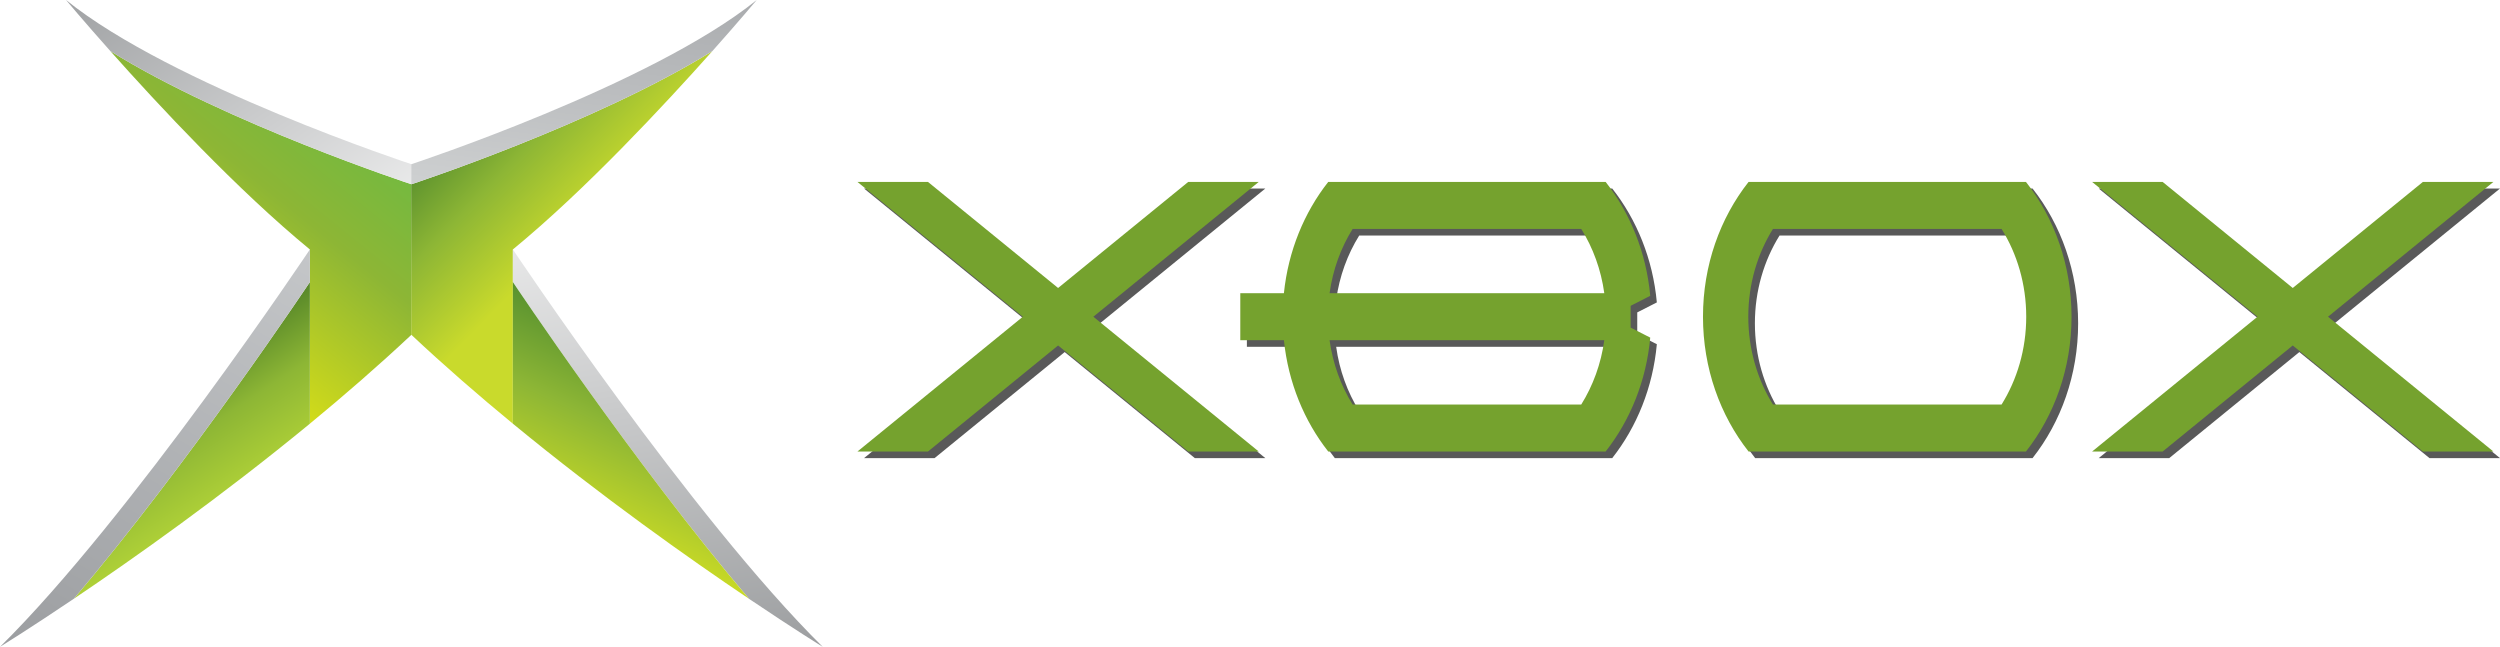
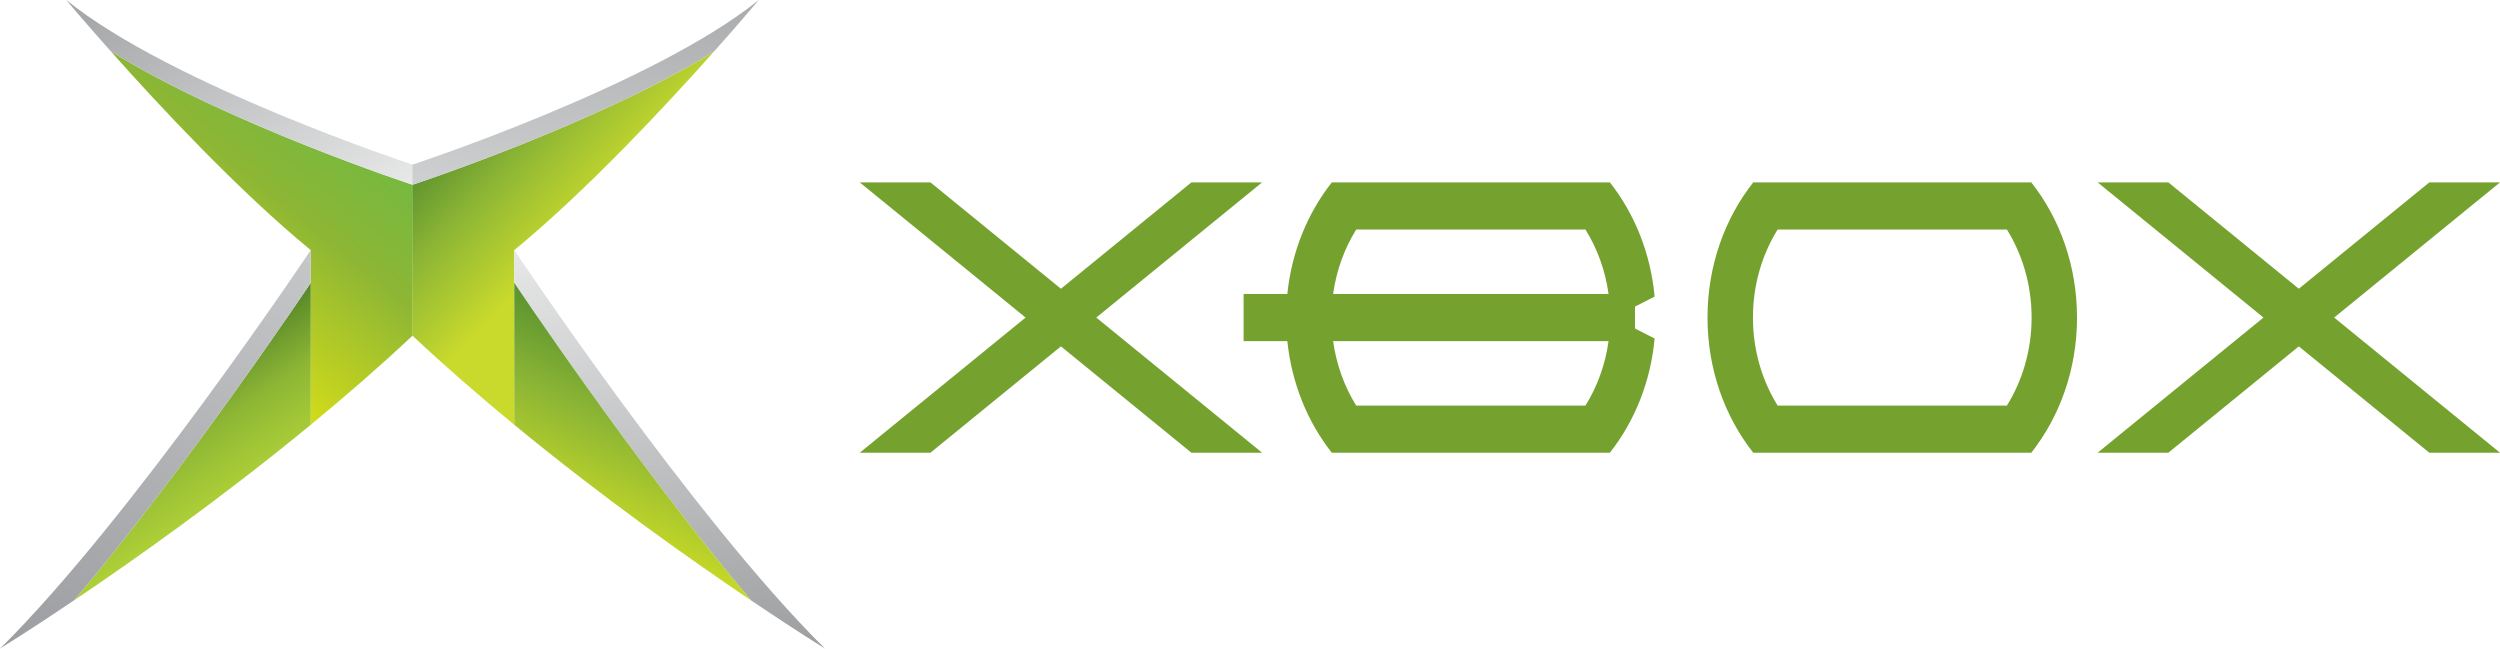
- <svg xmlns="http://www.w3.org/2000/svg" width="568.417" height="147.073" xml:space="preserve" version="1.1" id="svg21">
-   <defs id="defs21" />
-   <g id="g5" transform="translate(-0.512,-0.5)" style="fill:#000000;opacity:0.65">
-     <path fill="#93C83E" d="M 288.207,43.362 H 272.174 L 242.588,67.478 213,43.362 h -16.034 l 37.603,30.65 -37.603,30.649 H 213 l 29.587,-24.115 29.586,24.115 h 16.033 L 250.603,74.012 Z" style="display:inline;fill:#000000;fill-opacity:1" id="path3" />
-     <path fill="#93C83E" d="m 405.119,93.974 c -3.527,-5.67 -5.602,-12.546 -5.602,-19.962 0,-7.417 2.074,-14.294 5.602,-19.962 h 51.986 c 3.529,5.668 5.604,12.545 5.604,19.962 0,7.417 -2.074,14.292 -5.604,19.962 z M 462.66,43.379 V 43.36 h -63.094 v 0.018 c -6.441,8.19 -10.352,18.9 -10.352,30.634 0,11.731 3.91,22.444 10.352,30.632 v 0.018 h 63.094 v -0.018 c 6.441,-8.189 10.35,-18.9 10.35,-30.632 -10e-4,-11.734 -3.909,-22.444 -10.35,-30.633 M 309.553,93.974 c -2.665,-4.281 -4.497,-9.248 -5.239,-14.617 h 62.459 c -0.738,5.369 -2.57,10.336 -5.237,14.617 z m 0,-39.925 h 51.983 c 2.666,4.281 4.499,9.249 5.238,14.616 h -62.459 c 0.741,-5.367 2.573,-10.334 5.238,-14.616 m 63.214,17.481 4.455,-2.27 c -0.904,-9.863 -4.57,-18.813 -10.129,-25.881 V 43.36 h -63.096 v 0.018 c -5.448,6.926 -9.076,15.663 -10.068,25.286 h -9.916 v 10.691 h 9.916 c 0.992,9.626 4.619,18.36 10.068,25.288 v 0.018 h 63.096 v -0.02 c 5.559,-7.068 9.225,-16.02 10.129,-25.88 L 372.767,76.49 Z M 568.929,43.362 H 552.896 L 523.308,67.478 493.722,43.362 h -16.035 l 37.604,30.65 -37.604,30.649 h 16.035 l 29.586,-24.115 29.588,24.115 h 16.033 L 531.324,74.012 Z" style="display:inline;fill:#000000;fill-opacity:1" id="path5" />
-   </g>
-   <g id="g6" transform="translate(-0.012)">
-     <path fill="#93C83E" d="M 286.207,41.362 H 270.174 L 240.588,65.478 211,41.362 h -16.034 l 37.603,30.65 -37.603,30.649 H 211 l 29.587,-24.115 29.586,24.115 h 16.033 L 248.603,72.012 Z" style="display:inline;fill:#75a22e;fill-opacity:1" id="path2" />
-     <path fill="#93C83E" d="m 403.119,91.974 c -3.527,-5.67 -5.602,-12.546 -5.602,-19.962 0,-7.417 2.074,-14.294 5.602,-19.962 h 51.986 c 3.529,5.668 5.604,12.545 5.604,19.962 0,7.417 -2.074,14.292 -5.604,19.962 z M 460.66,41.379 V 41.36 h -63.094 v 0.018 c -6.441,8.19 -10.352,18.9 -10.352,30.634 0,11.731 3.91,22.444 10.352,30.632 v 0.018 h 63.094 v -0.018 c 6.441,-8.189 10.35,-18.9 10.35,-30.632 -10e-4,-11.734 -3.909,-22.444 -10.35,-30.633 M 307.553,91.974 c -2.665,-4.281 -4.497,-9.248 -5.239,-14.617 h 62.459 c -0.738,5.369 -2.57,10.336 -5.237,14.617 z m 0,-39.925 h 51.983 c 2.666,4.281 4.499,9.249 5.238,14.616 h -62.459 c 0.741,-5.367 2.573,-10.334 5.238,-14.616 m 63.214,17.481 4.455,-2.27 c -0.904,-9.863 -4.57,-18.813 -10.129,-25.881 V 41.36 h -63.096 v 0.018 c -5.448,6.926 -9.076,15.663 -10.068,25.286 h -9.916 v 10.691 h 9.916 c 0.992,9.626 4.619,18.36 10.068,25.288 v 0.018 h 63.096 v -0.02 c 5.559,-7.068 9.225,-16.02 10.129,-25.88 L 370.767,74.49 Z M 566.929,41.362 H 550.896 L 521.308,65.478 491.722,41.362 h -16.035 l 37.604,30.65 -37.604,30.649 h 16.035 l 29.586,-24.115 29.588,24.115 h 16.033 L 529.324,72.012 Z" style="display:inline;fill:#75a22e;fill-opacity:1" id="path1" />
-   </g>
-   <linearGradient id="a" gradientUnits="userSpaceOnUse" x1="-72.165" y1="11.666" x2="-71.912" y2="11.666" gradientTransform="matrix(176.4904,-217.9475,-217.9475,-176.4904,15317.153,-13599.057)">
-     <stop offset="0" style="stop-color:#d3dc19" id="stop2" />
-     <stop offset=".5" style="stop-color:#8db635" id="stop3" />
-     <stop offset="1" style="stop-color:#66bb46" id="stop4" />
+ <svg xmlns="http://www.w3.org/2000/svg" width="566.929" height="147.072" xml:space="preserve">
+   <path fill="#93C83E" d="M403.119 91.974c-3.527-5.67-5.602-12.546-5.602-19.962 0-7.417 2.074-14.294 5.602-19.962h51.986c3.529 5.668 5.604 12.545 5.604 19.962s-2.074 14.292-5.604 19.962h-51.986zm57.541-50.595v-.019H397.566v.018c-6.441 8.19-10.352 18.9-10.352 30.634 0 11.731 3.91 22.444 10.352 30.632v.018H460.66v-.018c6.441-8.189 10.35-18.9 10.35-30.632-.001-11.734-3.909-22.444-10.35-30.633M307.553 91.974c-2.665-4.281-4.497-9.248-5.239-14.617h62.459c-.738 5.369-2.57 10.336-5.237 14.617h-51.983zm0-39.925h51.983c2.666 4.281 4.499 9.249 5.238 14.616h-62.459c.741-5.367 2.573-10.334 5.238-14.616m63.214 17.481 4.455-2.27c-.904-9.863-4.57-18.813-10.129-25.881v-.019H301.997v.018c-5.448 6.926-9.076 15.663-10.068 25.286h-9.916v10.691h9.916c.992 9.626 4.619 18.36 10.068 25.288v.018H365.093v-.02c5.559-7.068 9.225-16.02 10.129-25.88l-4.455-2.271v-4.96zM566.929 41.362h-16.033l-29.588 24.116-29.586-24.116h-16.035l37.604 30.65-37.604 30.649h16.035l29.586-24.115 29.588 24.115h16.033l-37.605-30.649 37.605-30.65z" style="fill:#75a22e;fill-opacity:1" />
+   <path fill="#93C83E" d="M286.207 41.362h-16.033l-29.586 24.116L211 41.362h-16.034l37.603 30.65-37.603 30.649H211l29.587-24.115 29.586 24.115h16.033l-37.603-30.649 37.604-30.65z" style="fill:#75a22e;fill-opacity:1" />
+   <linearGradient id="a" gradientUnits="userSpaceOnUse" x1="-72.165" y1="11.666" x2="-71.912" y2="11.666" gradientTransform="scale(280.446 -280.446) rotate(51 -23.523 81.499)">
+     <stop offset="0" style="stop-color:#d3dc19" />
+     <stop offset=".5" style="stop-color:#8db635" />
+     <stop offset="1" style="stop-color:#66bb46" />
  </linearGradient>
-   <linearGradient id="b" gradientUnits="userSpaceOnUse" x1="-70.236" y1="11.671" x2="-69.982" y2="11.671" gradientTransform="matrix(216.1625,320.474,320.474,-216.1625,11475.447,25019.358)">
-     <stop offset="0" style="stop-color:#a0a2a4" id="stop5" />
-     <stop offset="1" style="stop-color:#fafafa" id="stop6" />
+   <path fill="url(#a)" d="M70.465 56.721v39.61c7.81-6.43 15.635-13.219 23.103-20.229V41.9S51.606 28.091 25.111 11.624c10.913 12.263 28.957 31.638 45.354 45.097" />
+   <linearGradient id="b" gradientUnits="userSpaceOnUse" x1="-70.236" y1="11.671" x2="-69.982" y2="11.671" gradientTransform="scale(386.5615 -386.5615) rotate(-56 -46.02 -60.277)">
+     <stop offset="0" style="stop-color:#a0a2a4" />
+     <stop offset="1" style="stop-color:#fafafa" />
  </linearGradient>
-   <linearGradient id="c" gradientUnits="userSpaceOnUse" x1="-71.278" y1="11.932" x2="-71.278" y2="12.021" gradientTransform="matrix(345.5039,-233.0453,-233.0453,-345.5039,27459.61,-12375.664)">
-     <stop offset="0" style="stop-color:#aed037" id="stop7" />
-     <stop offset=".421" style="stop-color:#8db635" id="stop8" />
-     <stop offset="1" style="stop-color:#3e7223" id="stop9" />
+   <path fill="url(#b)" d="M25.111 11.624C51.605 28.092 93.568 41.9 93.568 41.9v-4.56S38.992 19.379 15.026 0c-.001 0 3.894 4.668 10.085 11.624" />
+   <linearGradient id="c" gradientUnits="userSpaceOnUse" x1="-71.278" y1="11.932" x2="-71.278" y2="12.021" gradientTransform="scale(416.753 -416.753) rotate(34 -15.62 122.605)">
+     <stop offset="0" style="stop-color:#aed037" />
+     <stop offset=".421" style="stop-color:#8db635" />
+     <stop offset="1" style="stop-color:#3e7223" />
  </linearGradient>
-   <linearGradient id="d" gradientUnits="userSpaceOnUse" x1="-71.394" y1="12.16" x2="-71.14" y2="12.16" gradientTransform="matrix(279.743,-484.5291,-484.5291,-279.743,25872.254,-31038.577)">
-     <stop offset="0" style="stop-color:#9b9da0" id="stop10" />
-     <stop offset="1" style="stop-color:#cfd1d3" id="stop11" />
+   <path fill="url(#c)" d="M16.797 136.14c13.526-9.11 33.549-23.244 53.67-39.809V64.129s-27.402 41.054-53.67 72.011" />
+   <linearGradient id="d" gradientUnits="userSpaceOnUse" x1="-71.394" y1="12.16" x2="-71.14" y2="12.16" gradientTransform="scale(559.486 -559.486) rotate(60 -24.923 67.786)">
+     <stop offset="0" style="stop-color:#9b9da0" />
+     <stop offset="1" style="stop-color:#cfd1d3" />
  </linearGradient>
-   <linearGradient id="e" gradientUnits="userSpaceOnUse" x1="-71.398" y1="13.965" x2="-71.145" y2="13.965" gradientTransform="matrix(-193.057,-186.433,-186.433,193.057,-11032.2,-15943.376)">
-     <stop offset=".303" style="stop-color:#c9da2c" id="stop12" />
-     <stop offset=".608" style="stop-color:#8db635" id="stop13" />
-     <stop offset="1" style="stop-color:#347428" id="stop14" />
+   <path fill="url(#d)" d="M.012 147.073s6.526-4.021 16.786-10.934c26.268-30.957 53.67-72.009 53.67-72.009v-7.409c-.001 0-40.715 60.996-70.456 90.352" />
+   <linearGradient id="e" gradientUnits="userSpaceOnUse" x1="-71.398" y1="13.965" x2="-71.145" y2="13.965" gradientTransform="scale(-268.3808 268.3808) rotate(-44 -52.964 -80.574)">
+     <stop offset=".303" style="stop-color:#c9da2c" />
+     <stop offset=".608" style="stop-color:#8db635" />
+     <stop offset="1" style="stop-color:#347428" />
  </linearGradient>
-   <linearGradient id="f" gradientUnits="userSpaceOnUse" x1="-72.94" y1="13.161" x2="-72.687" y2="13.161" gradientTransform="matrix(30.78877,-250.7544,-250.7544,-30.78877,5675.141,-17838.62)">
-     <stop offset="0" style="stop-color:#ced0d1" id="stop15" />
-     <stop offset="1" style="stop-color:#a0a2a5" id="stop16" />
+   <path fill="url(#e)" d="M93.52 41.9v34.201c7.465 7.011 15.289 13.8 23.1 20.229V56.72c16.397-13.459 34.44-32.834 45.354-45.097C135.481 28.092 93.52 41.9 93.52 41.9" />
+   <linearGradient id="f" gradientUnits="userSpaceOnUse" x1="-72.94" y1="13.161" x2="-72.687" y2="13.161" gradientTransform="scale(252.6375 -252.6375) rotate(83 -28.673 48)">
+     <stop offset="0" style="stop-color:#ced0d1" />
+     <stop offset="1" style="stop-color:#a0a2a5" />
  </linearGradient>
-   <linearGradient id="g" gradientUnits="userSpaceOnUse" x1="-71.391" y1="13.042" x2="-71.138" y2="13.042" gradientTransform="matrix(-86.86913,-492.6593,-492.6593,86.86913,383.133,-36152.109)">
-     <stop offset="0" style="stop-color:#9b9d9f" id="stop17" />
-     <stop offset="1" style="stop-color:#fafafa" id="stop18" />
+   <path fill="url(#f)" d="M93.52 37.34v4.56s41.961-13.809 68.454-30.276C168.165 4.668 172.061 0 172.061 0 148.095 19.379 93.52 37.34 93.52 37.34" />
+   <linearGradient id="g" gradientUnits="userSpaceOnUse" x1="-71.391" y1="13.042" x2="-71.138" y2="13.042" gradientTransform="scale(-500.2594 500.2594) rotate(-80 -43.445 -35.677)">
+     <stop offset="0" style="stop-color:#9b9d9f" />
+     <stop offset="1" style="stop-color:#fafafa" />
  </linearGradient>
-   <linearGradient id="h" gradientUnits="userSpaceOnUse" x1="-72.533" y1="13.199" x2="-72.283" y2="13.199" gradientTransform="matrix(89.69574,-192.3531,-192.3531,-89.69574,9179.415,-12649.028)">
-     <stop offset="0" style="stop-color:#c7d926" id="stop19" />
-     <stop offset=".416" style="stop-color:#8db635" id="stop20" />
-     <stop offset="1" style="stop-color:#3a7d2c" id="stop21" />
+   <path fill="url(#g)" d="M116.622 64.129s27.404 41.054 53.671 72.009c10.256 6.912 16.787 10.934 16.787 10.934-29.743-29.354-70.457-90.352-70.457-90.352l-.001 7.409z" />
+   <linearGradient id="h" gradientUnits="userSpaceOnUse" x1="-72.533" y1="13.199" x2="-72.283" y2="13.199" gradientTransform="scale(212.2382 -212.2382) rotate(65 -25.15 63.744)">
+     <stop offset="0" style="stop-color:#c7d926" />
+     <stop offset=".416" style="stop-color:#8db635" />
+     <stop offset="1" style="stop-color:#3a7d2c" />
  </linearGradient>
-   <g id="g21" transform="translate(-0.012)">
-     <path fill="url(#a)" d="m 70.465,56.721 v 39.61 C 78.275,89.901 86.1,83.112 93.568,76.102 V 41.9 c 0,0 -41.962,-13.809 -68.457,-30.276 10.913,12.263 28.957,31.638 45.354,45.097" id="path4" style="display:inline;fill:url(#a)" />
-     <path fill="url(#b)" d="M 25.111,11.624 C 51.605,28.092 93.568,41.9 93.568,41.9 v -4.56 c 0,0 -54.576,-17.961 -78.542,-37.34 -10e-4,0 3.894,4.668 10.085,11.624" id="path6" style="fill:url(#b)" />
-     <path fill="url(#c)" d="m 16.797,136.14 c 13.526,-9.11 33.549,-23.244 53.67,-39.809 V 64.129 c 0,0 -27.402,41.054 -53.67,72.011" id="path9" style="fill:url(#c)" />
-     <path fill="url(#d)" d="m 0.012,147.073 c 0,0 6.526,-4.021 16.786,-10.934 26.268,-30.957 53.67,-72.009 53.67,-72.009 v -7.409 c -0.001,0 -40.715,60.996 -70.456,90.352" id="path11" style="fill:url(#d)" />
-     <path fill="url(#e)" d="m 93.52,41.9 v 34.201 c 7.465,7.011 15.289,13.8 23.1,20.229 V 56.72 C 133.017,43.261 151.06,23.886 161.974,11.623 135.481,28.092 93.52,41.9 93.52,41.9" id="path14" style="fill:url(#e)" />
-     <path fill="url(#f)" d="m 93.52,37.34 v 4.56 c 0,0 41.961,-13.809 68.454,-30.276 C 168.165,4.668 172.061,0 172.061,0 148.095,19.379 93.52,37.34 93.52,37.34" id="path16" style="fill:url(#f)" />
-     <path fill="url(#g)" d="m 116.622,64.129 c 0,0 27.404,41.054 53.671,72.009 10.256,6.912 16.787,10.934 16.787,10.934 C 157.337,117.718 116.623,56.72 116.623,56.72 Z" id="path18" style="fill:url(#g)" />
-     <path fill="url(#h)" d="m 116.622,96.331 c 20.124,16.564 40.142,30.698 53.671,39.809 -26.267,-30.957 -53.671,-72.009 -53.671,-72.009 z" id="path21" style="fill:url(#h)" />
-   </g>
+   <path fill="url(#h)" d="M116.622 96.331c20.124 16.564 40.142 30.698 53.671 39.809-26.267-30.957-53.671-72.009-53.671-72.009v32.2z" />
</svg>
